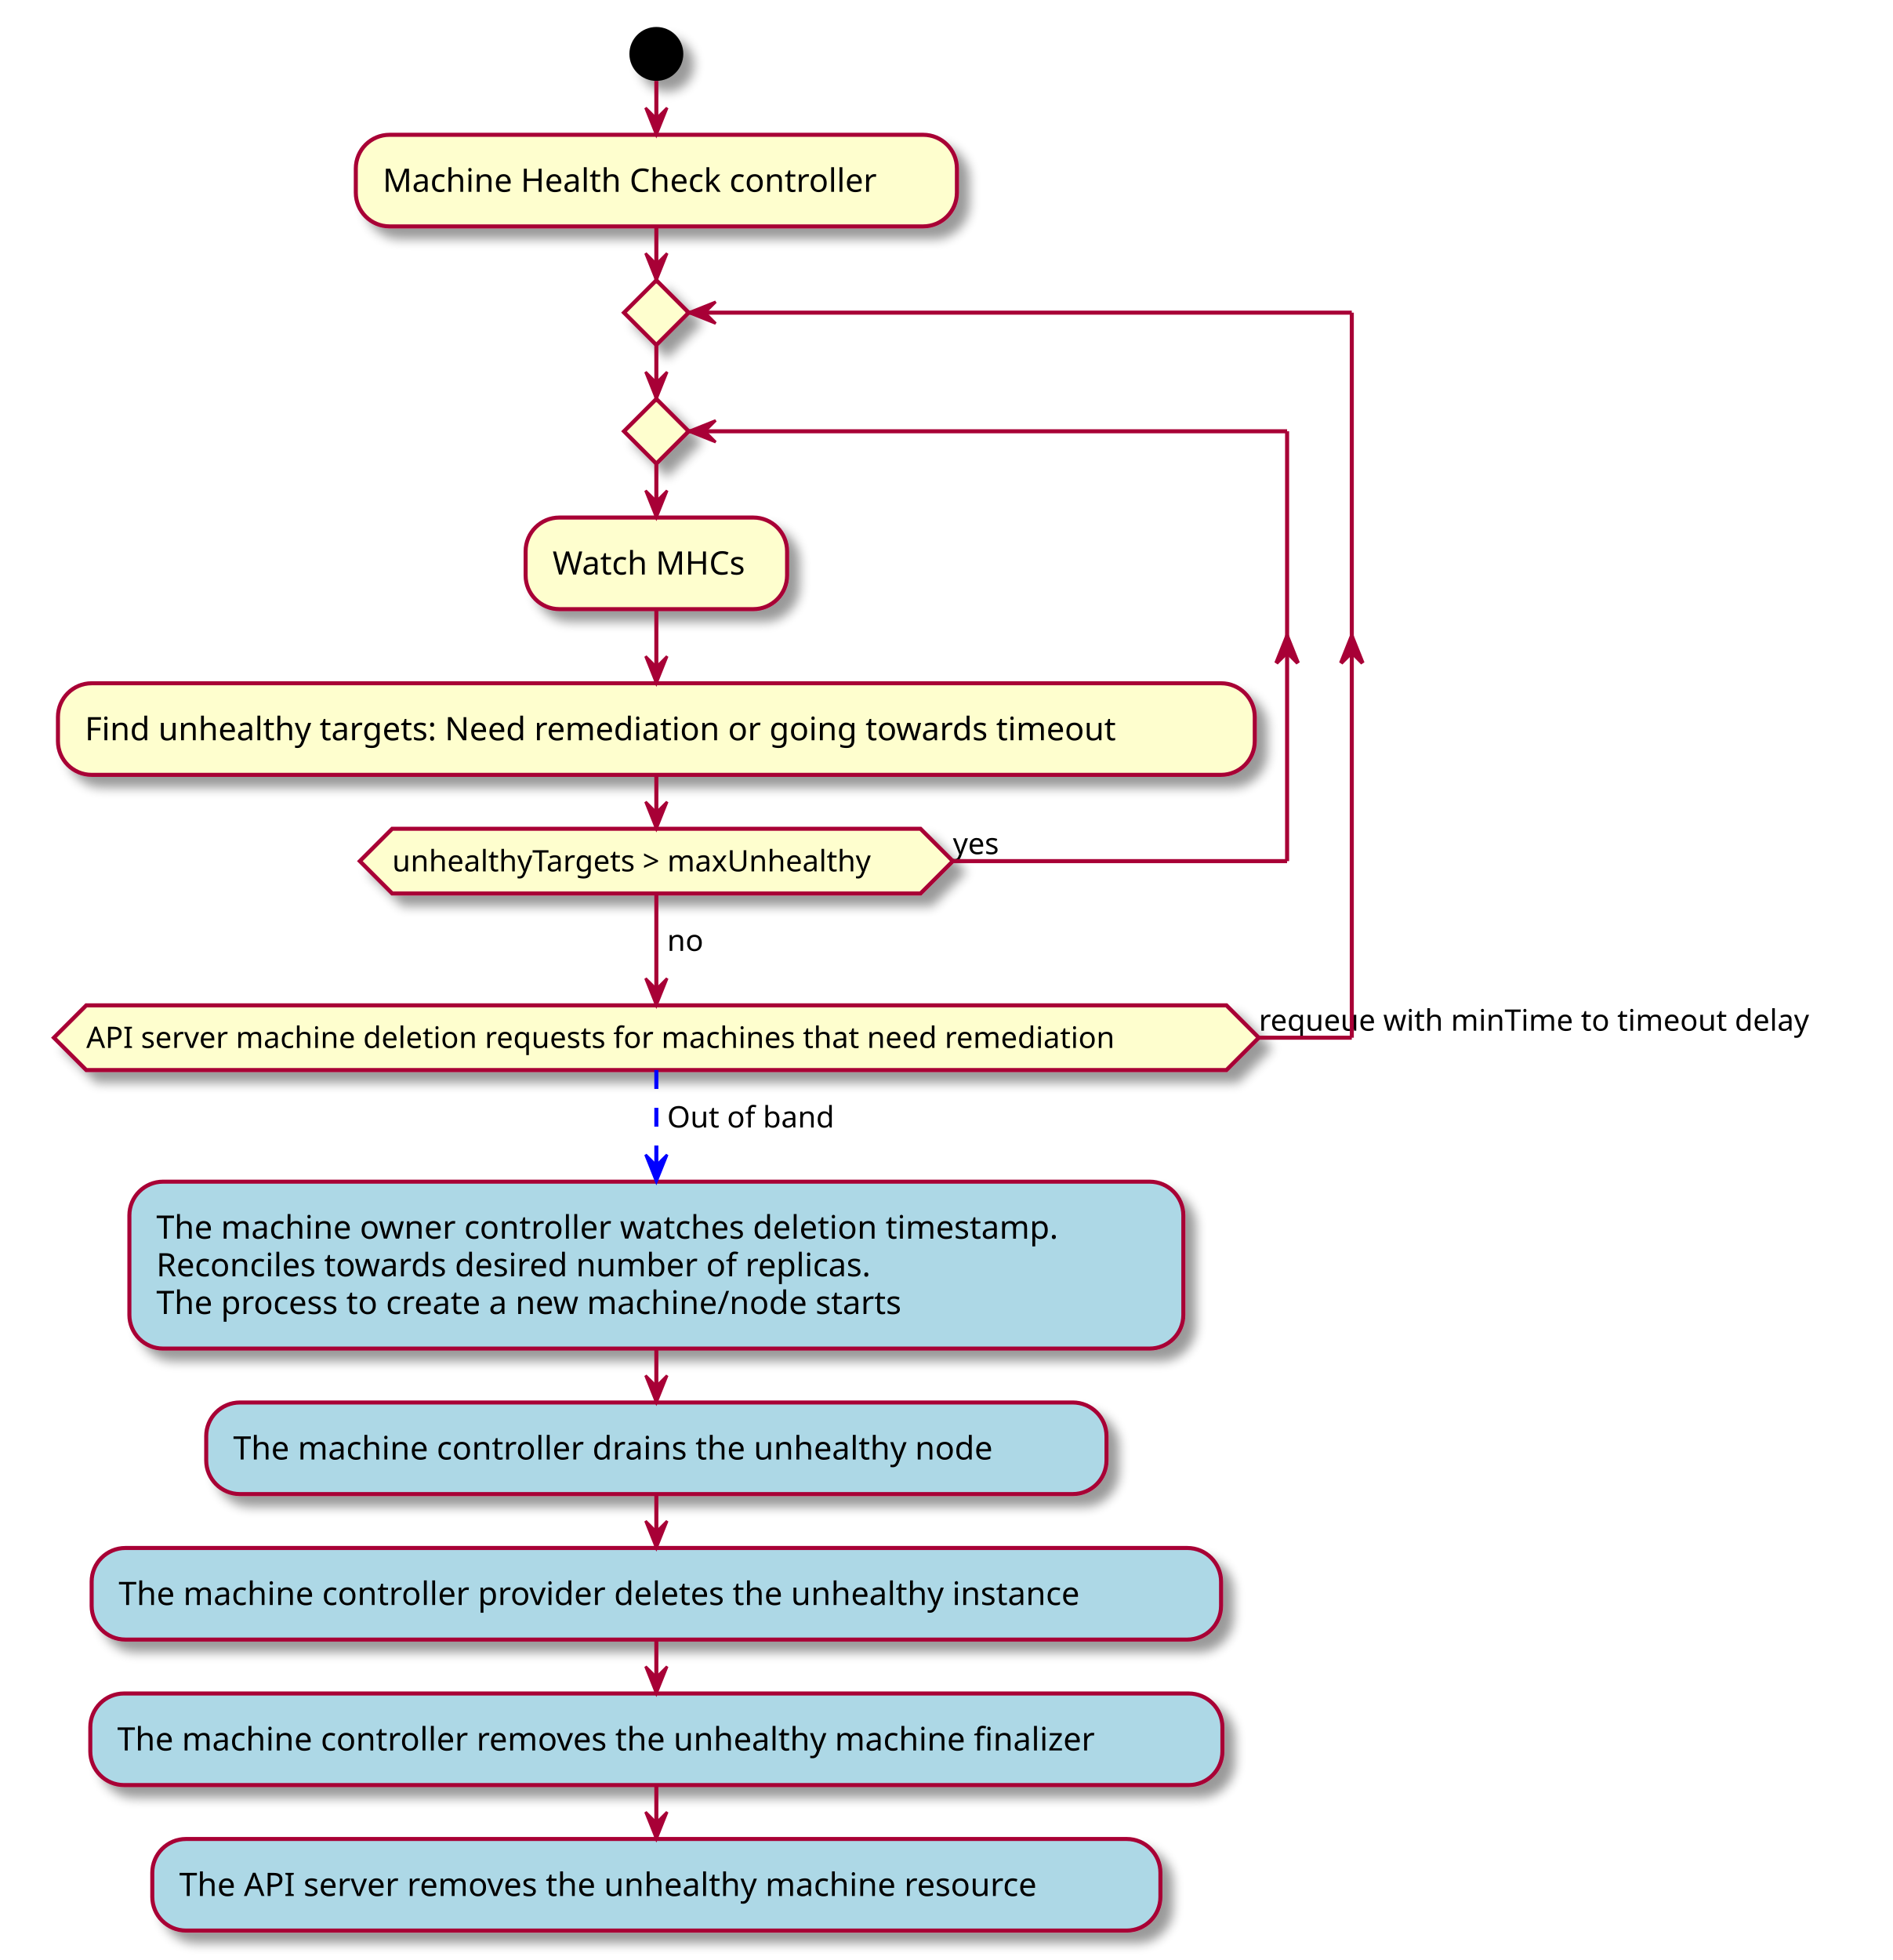
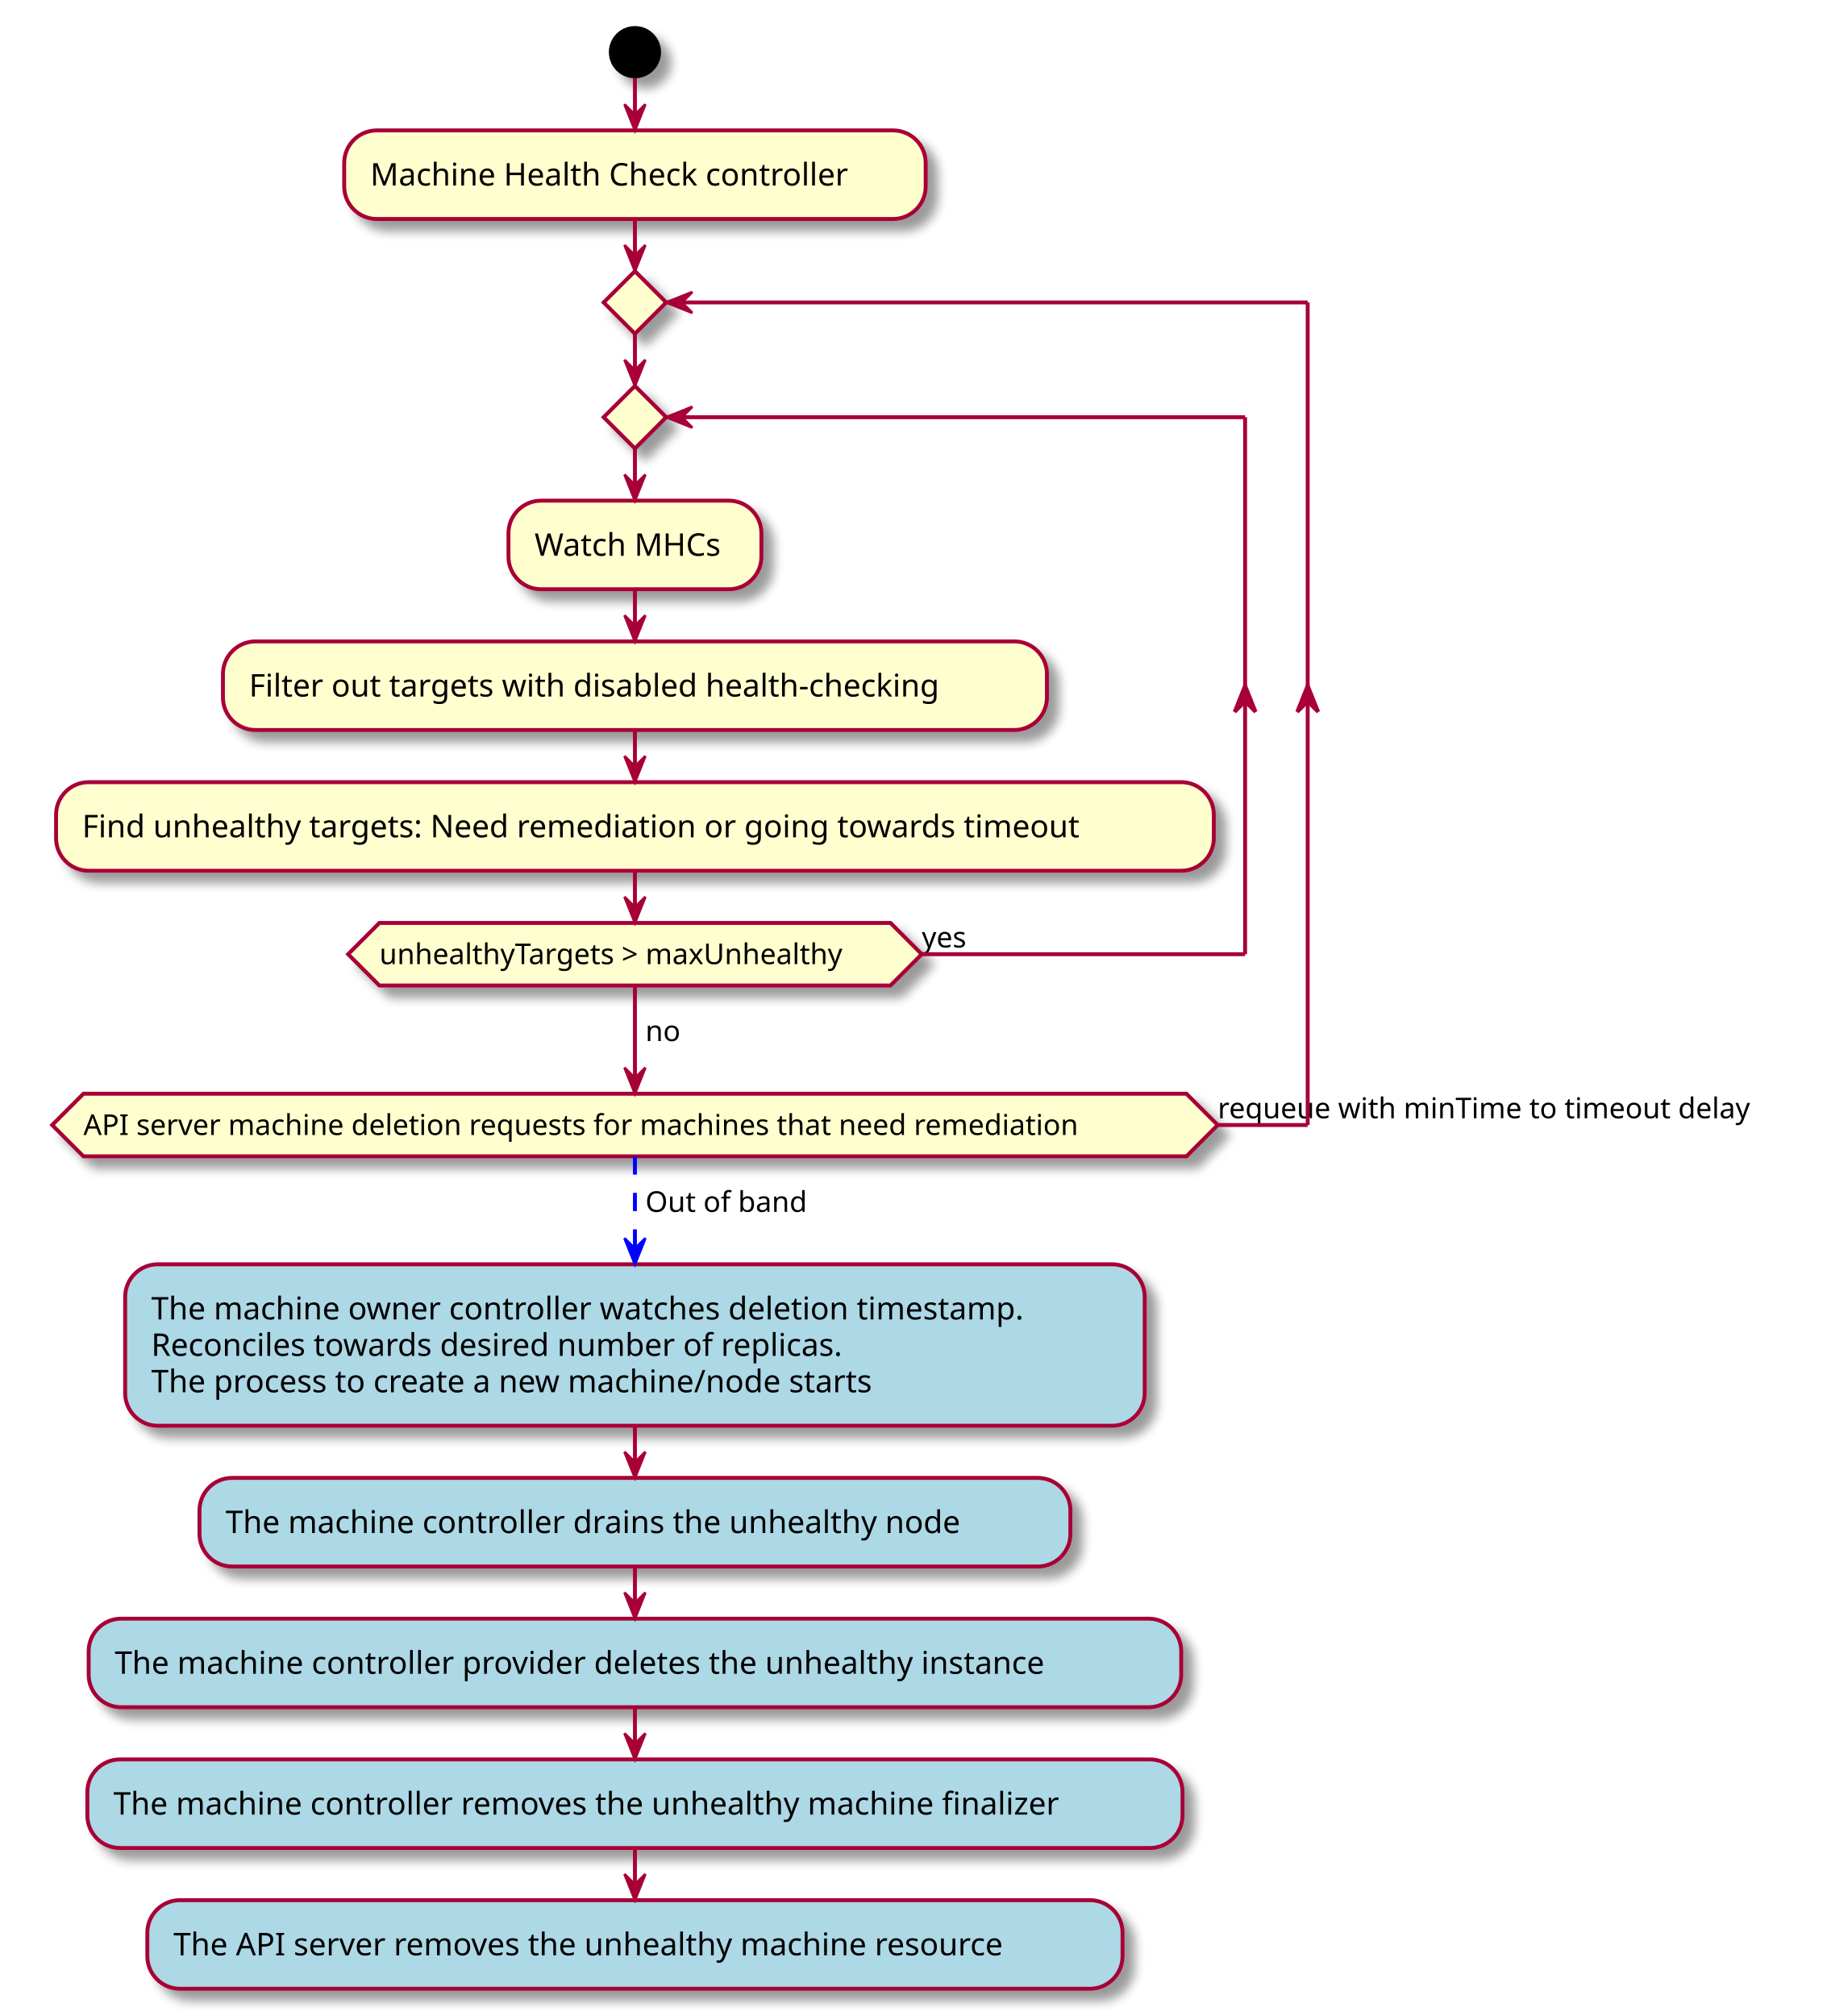
- <svg xmlns="http://www.w3.org/2000/svg" contentScriptType="application/ecmascript" contentStyleType="text/css" height="727px" preserveAspectRatio="none" style="width:702px;height:727px;" version="1.1" viewBox="0 0 702 727" width="702px" zoomAndPan="magnify">
+ <svg xmlns="http://www.w3.org/2000/svg" contentScriptType="application/ecmascript" contentStyleType="text/css" height="773px" preserveAspectRatio="none" style="width:702px;height:773px;" version="1.1" viewBox="0 0 702 773" width="702px" zoomAndPan="magnify">
  <defs>
-     <filter height="300%" id="ffy31wj92py31" width="300%" x="-1" y="-1">
+     <filter height="300%" id="fr24uo5v3f154" width="300%" x="-1" y="-1">
      <feGaussianBlur result="blurOut" stdDeviation="2.0" />
      <feColorMatrix in="blurOut" result="blurOut2" type="matrix" values="0 0 0 0 0 0 0 0 0 0 0 0 0 0 0 0 0 0 .4 0" />
      <feOffset dx="4.0" dy="4.0" in="blurOut2" result="blurOut3" />
      <feBlend in="SourceGraphic" in2="blurOut3" mode="normal" />
    </filter>
  </defs>
  <g>
-     <ellipse cx="243.5" cy="20" fill="#000000" filter="url(#ffy31wj92py31)" rx="10" ry="10" style="stroke: none; stroke-width: 1.0;" />
-     <rect fill="#FEFECE" filter="url(#ffy31wj92py31)" height="33.969" rx="12.5" ry="12.5" style="stroke: #A80036; stroke-width: 1.5;" width="223" x="132" y="50" />
+     <ellipse cx="243.5" cy="20" fill="#000000" filter="url(#fr24uo5v3f154)" rx="10" ry="10" style="stroke: none; stroke-width: 1.0;" />
+     <rect fill="#FEFECE" filter="url(#fr24uo5v3f154)" height="33.969" rx="12.5" ry="12.5" style="stroke: #A80036; stroke-width: 1.5;" width="223" x="132" y="50" />
    <text fill="#000000" font-family="sans-serif" font-size="12" lengthAdjust="spacingAndGlyphs" textLength="203" x="142" y="71.139">Machine Health Check controller</text>
-     <rect fill="#FEFECE" filter="url(#ffy31wj92py31)" height="33.969" rx="12.5" ry="12.5" style="stroke: #A80036; stroke-width: 1.5;" width="97" x="195" y="191.969" />
+     <rect fill="#FEFECE" filter="url(#fr24uo5v3f154)" height="33.969" rx="12.5" ry="12.5" style="stroke: #A80036; stroke-width: 1.5;" width="97" x="195" y="191.969" />
    <text fill="#000000" font-family="sans-serif" font-size="12" lengthAdjust="spacingAndGlyphs" textLength="77" x="205" y="213.107">Watch MHCs</text>
-     <rect fill="#FEFECE" filter="url(#ffy31wj92py31)" height="33.969" rx="12.5" ry="12.5" style="stroke: #A80036; stroke-width: 1.5;" width="444" x="21.5" y="253.438" />
-     <text fill="#000000" font-family="sans-serif" font-size="12" lengthAdjust="spacingAndGlyphs" textLength="424" x="31.5" y="274.576">Find unhealthy targets: Need remediation or going towards timeout</text>
-     <polygon fill="#FEFECE" filter="url(#ffy31wj92py31)" points="243.5,147.969,255.5,159.969,243.5,171.969,231.5,159.969,243.5,147.969" style="stroke: #A80036; stroke-width: 1.5;" />
-     <polygon fill="#FEFECE" filter="url(#ffy31wj92py31)" points="145.5,307.406,341.5,307.406,353.5,319.406,341.5,331.406,145.5,331.406,133.5,319.406,145.5,307.406" style="stroke: #A80036; stroke-width: 1.5;" />
-     <text fill="#000000" font-family="sans-serif" font-size="11" lengthAdjust="spacingAndGlyphs" textLength="196" x="145.5" y="323.214">unhealthyTargets &gt; maxUnhealthy</text>
-     <text fill="#000000" font-family="sans-serif" font-size="11" lengthAdjust="spacingAndGlyphs" textLength="20" x="353.5" y="316.812">yes</text>
-     <polygon fill="#FEFECE" filter="url(#ffy31wj92py31)" points="243.5,103.969,255.5,115.969,243.5,127.969,231.5,115.969,243.5,103.969" style="stroke: #A80036; stroke-width: 1.5;" />
-     <polygon fill="#FEFECE" filter="url(#ffy31wj92py31)" points="32,372.903,455,372.903,467,384.903,455,396.903,32,396.903,20,384.903,32,372.903" style="stroke: #A80036; stroke-width: 1.5;" />
-     <text fill="#000000" font-family="sans-serif" font-size="11" lengthAdjust="spacingAndGlyphs" textLength="423" x="32" y="388.711">API server machine deletion requests for machines that need remediation</text>
-     <text fill="#000000" font-family="sans-serif" font-size="11" lengthAdjust="spacingAndGlyphs" textLength="223" x="467" y="382.309">requeue with minTime to timeout delay</text>
-     <rect fill="#ADD8E6" filter="url(#ffy31wj92py31)" height="61.906" rx="12.5" ry="12.5" style="stroke: #A80036; stroke-width: 1.5;" width="391" x="48" y="438.302" />
-     <text fill="#000000" font-family="sans-serif" font-size="12" lengthAdjust="spacingAndGlyphs" textLength="371" x="58" y="459.44">The machine owner controller watches deletion timestamp.</text>
-     <text fill="#000000" font-family="sans-serif" font-size="12" lengthAdjust="spacingAndGlyphs" textLength="297" x="58" y="473.409">Reconciles towards desired number of replicas.</text>
-     <text fill="#000000" font-family="sans-serif" font-size="12" lengthAdjust="spacingAndGlyphs" textLength="314" x="58" y="487.378">The process to create a new machine/node starts</text>
-     <rect fill="#ADD8E6" filter="url(#ffy31wj92py31)" height="33.969" rx="12.5" ry="12.5" style="stroke: #A80036; stroke-width: 1.5;" width="334" x="76.5" y="520.208" />
-     <text fill="#000000" font-family="sans-serif" font-size="12" lengthAdjust="spacingAndGlyphs" textLength="314" x="86.5" y="541.347">The machine controller drains the unhealthy node</text>
-     <rect fill="#ADD8E6" filter="url(#ffy31wj92py31)" height="33.969" rx="12.5" ry="12.5" style="stroke: #A80036; stroke-width: 1.5;" width="419" x="34" y="574.177" />
-     <text fill="#000000" font-family="sans-serif" font-size="12" lengthAdjust="spacingAndGlyphs" textLength="399" x="44" y="595.315">The machine controller provider deletes the unhealthy instance</text>
-     <rect fill="#ADD8E6" filter="url(#ffy31wj92py31)" height="33.969" rx="12.5" ry="12.5" style="stroke: #A80036; stroke-width: 1.5;" width="420" x="33.5" y="628.145" />
-     <text fill="#000000" font-family="sans-serif" font-size="12" lengthAdjust="spacingAndGlyphs" textLength="400" x="43.5" y="649.284">The machine controller removes the unhealthy machine finalizer</text>
-     <rect fill="#ADD8E6" filter="url(#ffy31wj92py31)" height="33.969" rx="12.5" ry="12.5" style="stroke: #A80036; stroke-width: 1.5;" width="374" x="56.5" y="682.114" />
-     <text fill="#000000" font-family="sans-serif" font-size="12" lengthAdjust="spacingAndGlyphs" textLength="354" x="66.5" y="703.253">The API server removes the unhealthy machine resource</text>
+     <rect fill="#FEFECE" filter="url(#fr24uo5v3f154)" height="33.969" rx="12.5" ry="12.5" style="stroke: #A80036; stroke-width: 1.5;" width="316" x="85.5" y="245.938" />
+     <text fill="#000000" font-family="sans-serif" font-size="12" lengthAdjust="spacingAndGlyphs" textLength="296" x="95.5" y="267.076">Filter out targets with disabled health-checking</text>
+     <rect fill="#FEFECE" filter="url(#fr24uo5v3f154)" height="33.969" rx="12.5" ry="12.5" style="stroke: #A80036; stroke-width: 1.5;" width="444" x="21.5" y="299.906" />
+     <text fill="#000000" font-family="sans-serif" font-size="12" lengthAdjust="spacingAndGlyphs" textLength="424" x="31.5" y="321.045">Find unhealthy targets: Need remediation or going towards timeout</text>
+     <polygon fill="#FEFECE" filter="url(#fr24uo5v3f154)" points="243.5,147.969,255.5,159.969,243.5,171.969,231.5,159.969,243.5,147.969" style="stroke: #A80036; stroke-width: 1.5;" />
+     <polygon fill="#FEFECE" filter="url(#fr24uo5v3f154)" points="145.5,353.875,341.5,353.875,353.5,365.875,341.5,377.875,145.5,377.875,133.5,365.875,145.5,353.875" style="stroke: #A80036; stroke-width: 1.5;" />
+     <text fill="#000000" font-family="sans-serif" font-size="11" lengthAdjust="spacingAndGlyphs" textLength="196" x="145.5" y="369.683">unhealthyTargets &gt; maxUnhealthy</text>
+     <text fill="#000000" font-family="sans-serif" font-size="11" lengthAdjust="spacingAndGlyphs" textLength="20" x="353.5" y="363.281">yes</text>
+     <polygon fill="#FEFECE" filter="url(#fr24uo5v3f154)" points="243.5,103.969,255.5,115.969,243.5,127.969,231.5,115.969,243.5,103.969" style="stroke: #A80036; stroke-width: 1.5;" />
+     <polygon fill="#FEFECE" filter="url(#fr24uo5v3f154)" points="32,419.372,455,419.372,467,431.372,455,443.372,32,443.372,20,431.372,32,419.372" style="stroke: #A80036; stroke-width: 1.5;" />
+     <text fill="#000000" font-family="sans-serif" font-size="11" lengthAdjust="spacingAndGlyphs" textLength="423" x="32" y="435.18">API server machine deletion requests for machines that need remediation</text>
+     <text fill="#000000" font-family="sans-serif" font-size="11" lengthAdjust="spacingAndGlyphs" textLength="223" x="467" y="428.777">requeue with minTime to timeout delay</text>
+     <rect fill="#ADD8E6" filter="url(#fr24uo5v3f154)" height="61.906" rx="12.5" ry="12.5" style="stroke: #A80036; stroke-width: 1.5;" width="391" x="48" y="484.771" />
+     <text fill="#000000" font-family="sans-serif" font-size="12" lengthAdjust="spacingAndGlyphs" textLength="371" x="58" y="505.909">The machine owner controller watches deletion timestamp.</text>
+     <text fill="#000000" font-family="sans-serif" font-size="12" lengthAdjust="spacingAndGlyphs" textLength="297" x="58" y="519.878">Reconciles towards desired number of replicas.</text>
+     <text fill="#000000" font-family="sans-serif" font-size="12" lengthAdjust="spacingAndGlyphs" textLength="314" x="58" y="533.847">The process to create a new machine/node starts</text>
+     <rect fill="#ADD8E6" filter="url(#fr24uo5v3f154)" height="33.969" rx="12.5" ry="12.5" style="stroke: #A80036; stroke-width: 1.5;" width="334" x="76.5" y="566.677" />
+     <text fill="#000000" font-family="sans-serif" font-size="12" lengthAdjust="spacingAndGlyphs" textLength="314" x="86.5" y="587.815">The machine controller drains the unhealthy node</text>
+     <rect fill="#ADD8E6" filter="url(#fr24uo5v3f154)" height="33.969" rx="12.5" ry="12.5" style="stroke: #A80036; stroke-width: 1.5;" width="419" x="34" y="620.645" />
+     <text fill="#000000" font-family="sans-serif" font-size="12" lengthAdjust="spacingAndGlyphs" textLength="399" x="44" y="641.784">The machine controller provider deletes the unhealthy instance</text>
+     <rect fill="#ADD8E6" filter="url(#fr24uo5v3f154)" height="33.969" rx="12.5" ry="12.5" style="stroke: #A80036; stroke-width: 1.5;" width="420" x="33.5" y="674.614" />
+     <text fill="#000000" font-family="sans-serif" font-size="12" lengthAdjust="spacingAndGlyphs" textLength="400" x="43.5" y="695.753">The machine controller removes the unhealthy machine finalizer</text>
+     <rect fill="#ADD8E6" filter="url(#fr24uo5v3f154)" height="33.969" rx="12.5" ry="12.5" style="stroke: #A80036; stroke-width: 1.5;" width="374" x="56.5" y="728.583" />
+     <text fill="#000000" font-family="sans-serif" font-size="12" lengthAdjust="spacingAndGlyphs" textLength="354" x="66.5" y="749.722">The API server removes the unhealthy machine resource</text>
    <line style="stroke: #A80036; stroke-width: 1.5;" x1="243.5" x2="243.5" y1="30" y2="50" />
    <polygon fill="#A80036" points="239.5,40,243.5,50,247.5,40,243.5,44" style="stroke: #A80036; stroke-width: 1.0;" />
-     <line style="stroke: #A80036; stroke-width: 1.5;" x1="243.5" x2="243.5" y1="225.938" y2="253.438" />
-     <polygon fill="#A80036" points="239.5,243.438,243.5,253.438,247.5,243.438,243.5,247.438" style="stroke: #A80036; stroke-width: 1.0;" />
+     <line style="stroke: #A80036; stroke-width: 1.5;" x1="243.5" x2="243.5" y1="225.938" y2="245.938" />
+     <polygon fill="#A80036" points="239.5,235.938,243.5,245.938,247.5,235.938,243.5,239.938" style="stroke: #A80036; stroke-width: 1.0;" />
+     <line style="stroke: #A80036; stroke-width: 1.5;" x1="243.5" x2="243.5" y1="279.906" y2="299.906" />
+     <polygon fill="#A80036" points="239.5,289.906,243.5,299.906,247.5,289.906,243.5,293.906" style="stroke: #A80036; stroke-width: 1.0;" />
    <line style="stroke: #A80036; stroke-width: 1.5;" x1="243.5" x2="243.5" y1="171.969" y2="191.969" />
    <polygon fill="#A80036" points="239.5,181.969,243.5,191.969,247.5,181.969,243.5,185.969" style="stroke: #A80036; stroke-width: 1.0;" />
-     <line style="stroke: #A80036; stroke-width: 1.5;" x1="353.5" x2="477.5" y1="319.406" y2="319.406" />
-     <polygon fill="#A80036" points="473.5,245.938,477.5,235.938,481.5,245.938,477.5,241.938" style="stroke: #A80036; stroke-width: 1.5;" />
-     <line style="stroke: #A80036; stroke-width: 1.5;" x1="477.5" x2="477.5" y1="159.969" y2="319.406" />
+     <line style="stroke: #A80036; stroke-width: 1.5;" x1="353.5" x2="477.5" y1="365.875" y2="365.875" />
+     <polygon fill="#A80036" points="473.5,272.922,477.5,262.922,481.5,272.922,477.5,268.922" style="stroke: #A80036; stroke-width: 1.5;" />
+     <line style="stroke: #A80036; stroke-width: 1.5;" x1="477.5" x2="477.5" y1="159.969" y2="365.875" />
    <line style="stroke: #A80036; stroke-width: 1.5;" x1="477.5" x2="255.5" y1="159.969" y2="159.969" />
    <polygon fill="#A80036" points="265.5,155.969,255.5,159.969,265.5,163.969,261.5,159.969" style="stroke: #A80036; stroke-width: 1.0;" />
-     <line style="stroke: #A80036; stroke-width: 1.5;" x1="243.5" x2="243.5" y1="287.406" y2="307.406" />
-     <polygon fill="#A80036" points="239.5,297.406,243.5,307.406,247.5,297.406,243.5,301.406" style="stroke: #A80036; stroke-width: 1.0;" />
+     <line style="stroke: #A80036; stroke-width: 1.5;" x1="243.5" x2="243.5" y1="333.875" y2="353.875" />
+     <polygon fill="#A80036" points="239.5,343.875,243.5,353.875,247.5,343.875,243.5,347.875" style="stroke: #A80036; stroke-width: 1.0;" />
    <line style="stroke: #A80036; stroke-width: 1.5;" x1="243.5" x2="243.5" y1="127.969" y2="147.969" />
    <polygon fill="#A80036" points="239.5,137.969,243.5,147.969,247.5,137.969,243.5,141.969" style="stroke: #A80036; stroke-width: 1.0;" />
-     <line style="stroke: #A80036; stroke-width: 1.5;" x1="467" x2="501.5" y1="384.903" y2="384.903" />
-     <polygon fill="#A80036" points="497.5,245.938,501.5,235.938,505.5,245.938,501.5,241.938" style="stroke: #A80036; stroke-width: 1.5;" />
-     <line style="stroke: #A80036; stroke-width: 1.5;" x1="501.5" x2="501.5" y1="115.969" y2="384.903" />
+     <line style="stroke: #A80036; stroke-width: 1.5;" x1="467" x2="501.5" y1="431.372" y2="431.372" />
+     <polygon fill="#A80036" points="497.5,272.922,501.5,262.922,505.5,272.922,501.5,268.922" style="stroke: #A80036; stroke-width: 1.5;" />
+     <line style="stroke: #A80036; stroke-width: 1.5;" x1="501.5" x2="501.5" y1="115.969" y2="431.372" />
    <line style="stroke: #A80036; stroke-width: 1.5;" x1="501.5" x2="255.5" y1="115.969" y2="115.969" />
    <polygon fill="#A80036" points="265.5,111.969,255.5,115.969,265.5,119.969,261.5,115.969" style="stroke: #A80036; stroke-width: 1.0;" />
-     <line style="stroke: #A80036; stroke-width: 1.5;" x1="243.5" x2="243.5" y1="331.406" y2="372.903" />
-     <polygon fill="#A80036" points="239.5,362.903,243.5,372.903,247.5,362.903,243.5,366.903" style="stroke: #A80036; stroke-width: 1.0;" />
-     <text fill="#000000" font-family="sans-serif" font-size="11" lengthAdjust="spacingAndGlyphs" textLength="14" x="247.5" y="352.711">no</text>
+     <line style="stroke: #A80036; stroke-width: 1.5;" x1="243.5" x2="243.5" y1="377.875" y2="419.372" />
+     <polygon fill="#A80036" points="239.5,409.372,243.5,419.372,247.5,409.372,243.5,413.372" style="stroke: #A80036; stroke-width: 1.0;" />
+     <text fill="#000000" font-family="sans-serif" font-size="11" lengthAdjust="spacingAndGlyphs" textLength="14" x="247.5" y="399.18">no</text>
    <line style="stroke: #A80036; stroke-width: 1.5;" x1="243.5" x2="243.5" y1="83.969" y2="103.969" />
    <polygon fill="#A80036" points="239.5,93.969,243.5,103.969,247.5,93.969,243.5,97.969" style="stroke: #A80036; stroke-width: 1.0;" />
-     <line style="stroke: #0000FF; stroke-width: 1.5; stroke-dasharray: 7.0,7.0;" x1="243.5" x2="243.5" y1="396.903" y2="438.302" />
-     <polygon fill="#0000FF" points="239.5,428.302,243.5,438.302,247.5,428.302,243.5,432.302" style="stroke: #0000FF; stroke-width: 1.0;" />
-     <text fill="#000000" font-family="sans-serif" font-size="11" lengthAdjust="spacingAndGlyphs" textLength="67" x="247.5" y="418.207">Out of band</text>
-     <line style="stroke: #A80036; stroke-width: 1.5;" x1="243.5" x2="243.5" y1="500.208" y2="520.208" />
-     <polygon fill="#A80036" points="239.5,510.208,243.5,520.208,247.5,510.208,243.5,514.208" style="stroke: #A80036; stroke-width: 1.0;" />
-     <line style="stroke: #A80036; stroke-width: 1.5;" x1="243.5" x2="243.5" y1="554.177" y2="574.177" />
-     <polygon fill="#A80036" points="239.5,564.177,243.5,574.177,247.5,564.177,243.5,568.177" style="stroke: #A80036; stroke-width: 1.0;" />
-     <line style="stroke: #A80036; stroke-width: 1.5;" x1="243.5" x2="243.5" y1="608.145" y2="628.145" />
-     <polygon fill="#A80036" points="239.5,618.145,243.5,628.145,247.5,618.145,243.5,622.145" style="stroke: #A80036; stroke-width: 1.0;" />
-     <line style="stroke: #A80036; stroke-width: 1.5;" x1="243.5" x2="243.5" y1="662.114" y2="682.114" />
-     <polygon fill="#A80036" points="239.5,672.114,243.5,682.114,247.5,672.114,243.5,676.114" style="stroke: #A80036; stroke-width: 1.0;" />
+     <line style="stroke: #0000FF; stroke-width: 1.5; stroke-dasharray: 7.0,7.0;" x1="243.5" x2="243.5" y1="443.372" y2="484.771" />
+     <polygon fill="#0000FF" points="239.5,474.771,243.5,484.771,247.5,474.771,243.5,478.771" style="stroke: #0000FF; stroke-width: 1.0;" />
+     <text fill="#000000" font-family="sans-serif" font-size="11" lengthAdjust="spacingAndGlyphs" textLength="67" x="247.5" y="464.676">Out of band</text>
+     <line style="stroke: #A80036; stroke-width: 1.5;" x1="243.5" x2="243.5" y1="546.677" y2="566.677" />
+     <polygon fill="#A80036" points="239.5,556.677,243.5,566.677,247.5,556.677,243.5,560.677" style="stroke: #A80036; stroke-width: 1.0;" />
+     <line style="stroke: #A80036; stroke-width: 1.5;" x1="243.5" x2="243.5" y1="600.645" y2="620.645" />
+     <polygon fill="#A80036" points="239.5,610.645,243.5,620.645,247.5,610.645,243.5,614.645" style="stroke: #A80036; stroke-width: 1.0;" />
+     <line style="stroke: #A80036; stroke-width: 1.5;" x1="243.5" x2="243.5" y1="654.614" y2="674.614" />
+     <polygon fill="#A80036" points="239.5,664.614,243.5,674.614,247.5,664.614,243.5,668.614" style="stroke: #A80036; stroke-width: 1.0;" />
+     <line style="stroke: #A80036; stroke-width: 1.5;" x1="243.5" x2="243.5" y1="708.583" y2="728.583" />
+     <polygon fill="#A80036" points="239.5,718.583,243.5,728.583,247.5,718.583,243.5,722.583" style="stroke: #A80036; stroke-width: 1.0;" />
  </g>
</svg>
